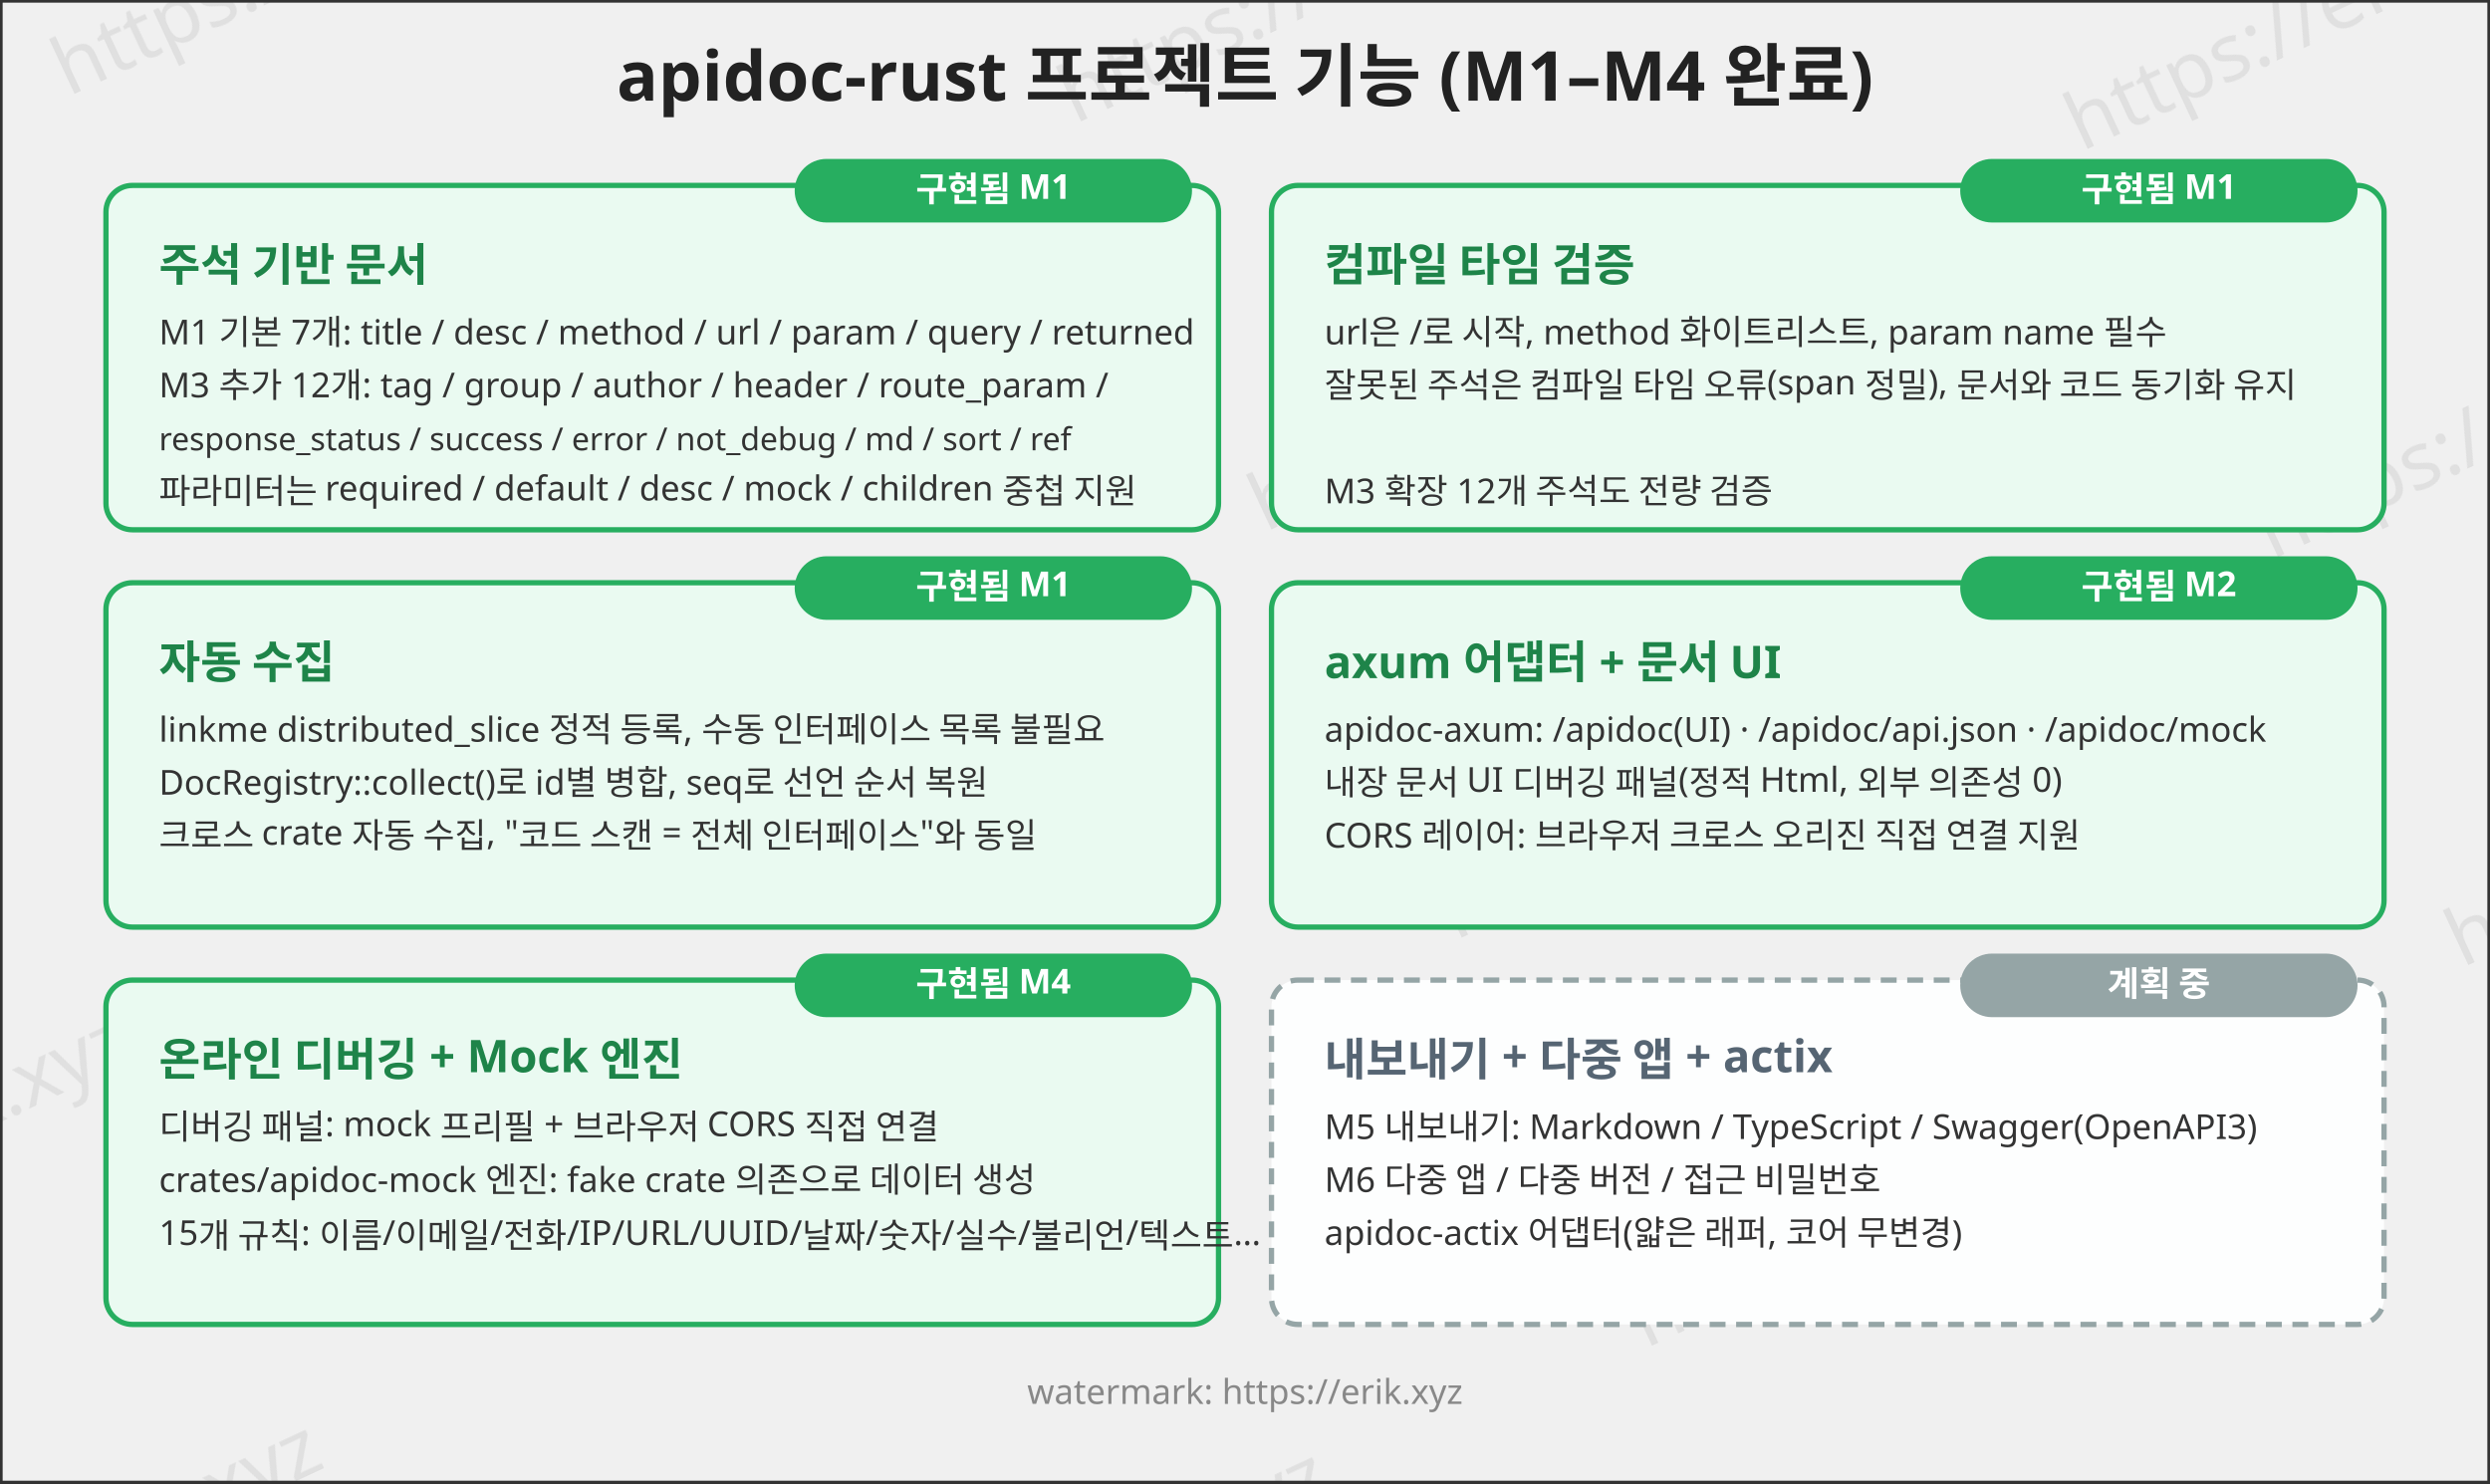
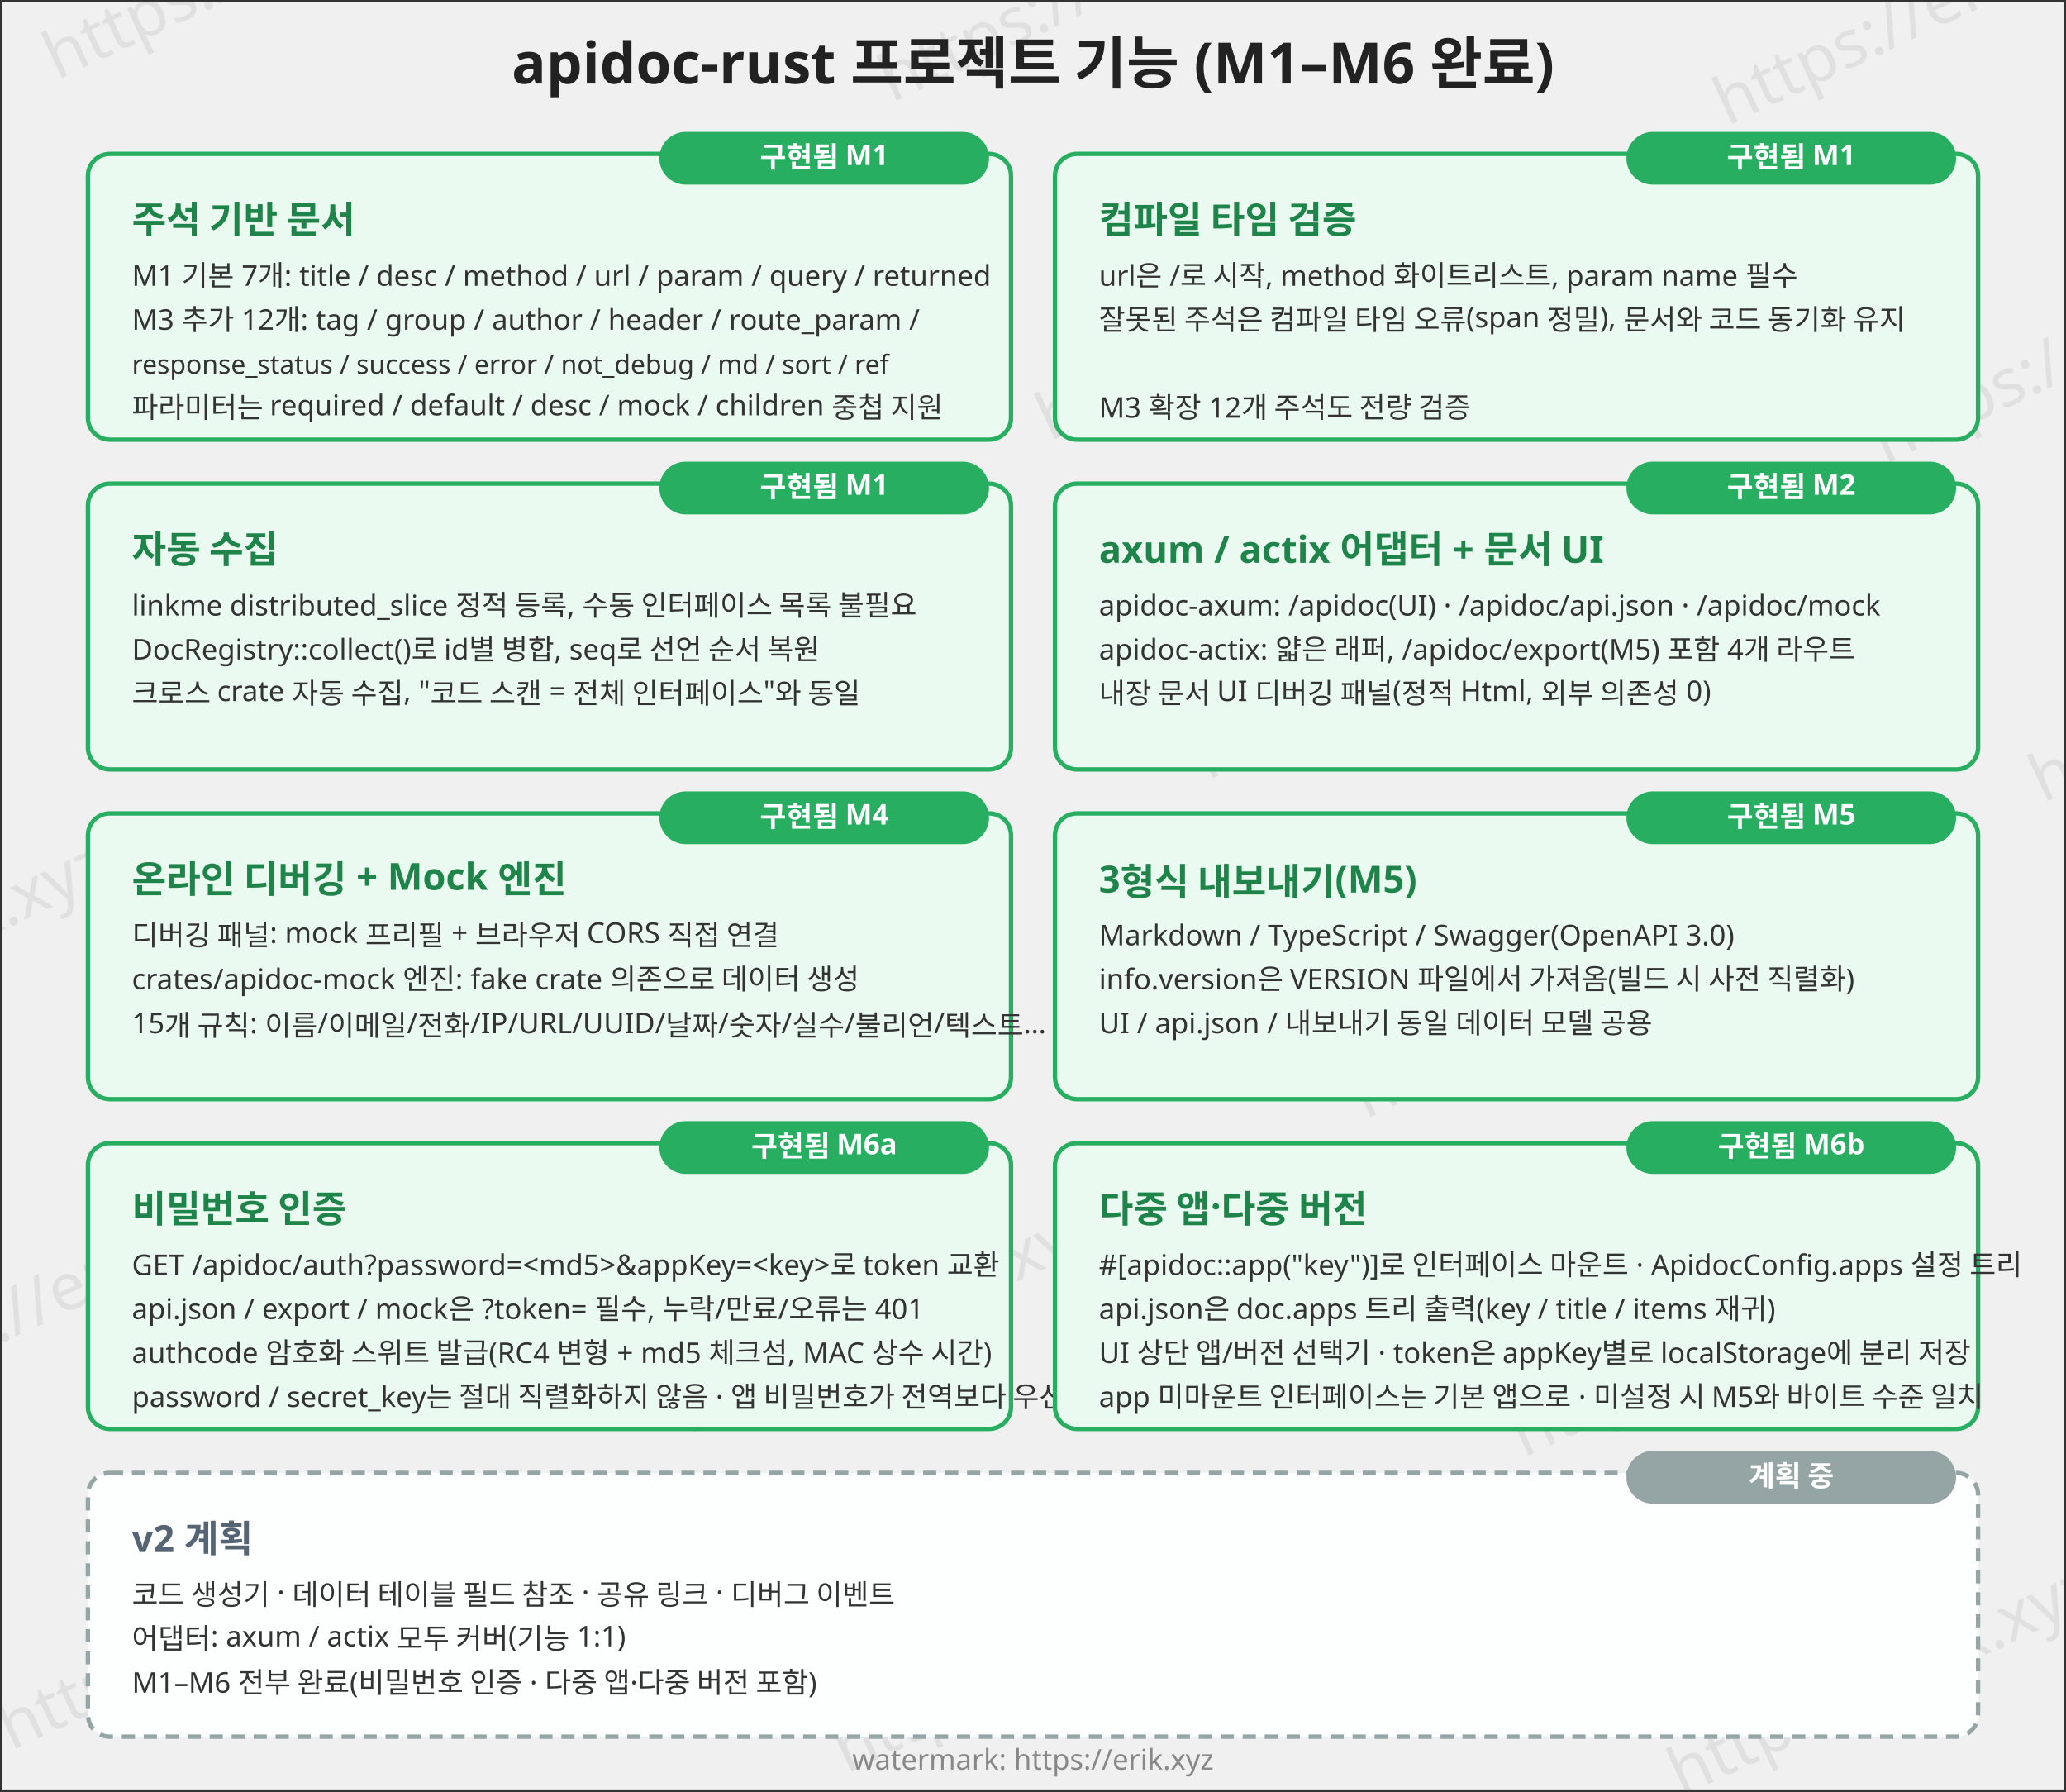
- <svg xmlns="http://www.w3.org/2000/svg" viewBox="0 0 940 560" font-family="sans-serif">
+ <svg xmlns="http://www.w3.org/2000/svg" viewBox="0 0 940 815" font-family="sans-serif">
  <defs>
    <pattern id="wm" width="340" height="170" patternUnits="userSpaceOnUse" patternTransform="rotate(-25)">
      <text x="8" y="44" font-size="30" fill="#888888" opacity="0.15">https://erik.xyz</text>
    </pattern>
  </defs>
-   <rect width="940" height="560" fill="url(#wm)" />
-   <rect x="0" y="0" width="940" height="560" fill="none" stroke="#333" stroke-width="2" />
-   <text x="470" y="38" text-anchor="middle" font-size="26" font-weight="bold" fill="#222">apidoc-rust 프로젝트 기능 (M1–M4 완료)</text>
+   <rect width="940" height="815" fill="url(#wm)" />
+   <rect x="0" y="0" width="940" height="815" fill="none" stroke="#333" stroke-width="2" />
+   <text x="470" y="38" text-anchor="middle" font-size="26" font-weight="bold" fill="#222">apidoc-rust 프로젝트 기능 (M1–M6 완료)</text>
  <rect x="40" y="70" width="420" height="130" rx="10" fill="#eafaf1" stroke="#27ae60" stroke-width="2" />
  <rect x="300" y="60" width="150" height="24" rx="12" fill="#27ae60" />
  <text x="375" y="76" text-anchor="middle" font-size="13" fill="#fff" font-weight="bold">구현됨 M1</text>
  <text x="60" y="106" font-size="17" font-weight="bold" fill="#1e8449">주석 기반 문서</text>
  <text x="60" y="130" font-size="13" fill="#333">M1 기본 7개: title / desc / method / url / param / query / returned</text>
  <text x="60" y="150" font-size="13" fill="#333">M3 추가 12개: tag / group / author / header / route_param /</text>
  <text x="60" y="170" font-size="12" fill="#333">response_status / success / error / not_debug / md / sort / ref</text>
  <text x="60" y="190" font-size="13" fill="#333">파라미터는 required / default / desc / mock / children 중첩 지원</text>
  <rect x="480" y="70" width="420" height="130" rx="10" fill="#eafaf1" stroke="#27ae60" stroke-width="2" />
  <rect x="740" y="60" width="150" height="24" rx="12" fill="#27ae60" />
  <text x="815" y="76" text-anchor="middle" font-size="13" fill="#fff" font-weight="bold">구현됨 M1</text>
  <text x="500" y="106" font-size="17" font-weight="bold" fill="#1e8449">컴파일 타임 검증</text>
  <text x="500" y="130" font-size="13" fill="#333">url은 /로 시작, method 화이트리스트, param name 필수</text>
  <text x="500" y="150" font-size="13" fill="#333">잘못된 주석은 컴파일 타임 오류(span 정밀), 문서와 코드 동기화 유지</text>
  <text x="500" y="190" font-size="13" fill="#333">M3 확장 12개 주석도 전량 검증</text>
  <rect x="40" y="220" width="420" height="130" rx="10" fill="#eafaf1" stroke="#27ae60" stroke-width="2" />
  <rect x="300" y="210" width="150" height="24" rx="12" fill="#27ae60" />
  <text x="375" y="226" text-anchor="middle" font-size="13" fill="#fff" font-weight="bold">구현됨 M1</text>
  <text x="60" y="256" font-size="17" font-weight="bold" fill="#1e8449">자동 수집</text>
  <text x="60" y="280" font-size="13" fill="#333">linkme distributed_slice 정적 등록, 수동 인터페이스 목록 불필요</text>
  <text x="60" y="300" font-size="13" fill="#333">DocRegistry::collect()로 id별 병합, seq로 선언 순서 복원</text>
  <text x="60" y="320" font-size="13" fill="#333">크로스 crate 자동 수집, "코드 스캔 = 전체 인터페이스"와 동일</text>
  <rect x="480" y="220" width="420" height="130" rx="10" fill="#eafaf1" stroke="#27ae60" stroke-width="2" />
  <rect x="740" y="210" width="150" height="24" rx="12" fill="#27ae60" />
  <text x="815" y="226" text-anchor="middle" font-size="13" fill="#fff" font-weight="bold">구현됨 M2</text>
-   <text x="500" y="256" font-size="17" font-weight="bold" fill="#1e8449">axum 어댑터 + 문서 UI</text>
+   <text x="500" y="256" font-size="17" font-weight="bold" fill="#1e8449">axum / actix 어댑터 + 문서 UI</text>
  <text x="500" y="280" font-size="13" fill="#333">apidoc-axum: /apidoc(UI) · /apidoc/api.json · /apidoc/mock</text>
-   <text x="500" y="300" font-size="13" fill="#333">내장 문서 UI 디버깅 패널(정적 Html, 외부 의존성 0)</text>
-   <text x="500" y="320" font-size="13" fill="#333">CORS 레이어: 브라우저 크로스 오리진 직접 연결 지원</text>
+   <text x="500" y="300" font-size="13" fill="#333">apidoc-actix: 얇은 래퍼, /apidoc/export(M5) 포함 4개 라우트</text>
+   <text x="500" y="320" font-size="13" fill="#333">내장 문서 UI 디버깅 패널(정적 Html, 외부 의존성 0)</text>
  <rect x="40" y="370" width="420" height="130" rx="10" fill="#eafaf1" stroke="#27ae60" stroke-width="2" />
  <rect x="300" y="360" width="150" height="24" rx="12" fill="#27ae60" />
  <text x="375" y="376" text-anchor="middle" font-size="13" fill="#fff" font-weight="bold">구현됨 M4</text>
  <text x="60" y="406" font-size="17" font-weight="bold" fill="#1e8449">온라인 디버깅 + Mock 엔진</text>
  <text x="60" y="430" font-size="13" fill="#333">디버깅 패널: mock 프리필 + 브라우저 CORS 직접 연결</text>
  <text x="60" y="450" font-size="13" fill="#333">crates/apidoc-mock 엔진: fake crate 의존으로 데이터 생성</text>
  <text x="60" y="470" font-size="13" fill="#333">15개 규칙: 이름/이메일/전화/IP/URL/UUID/날짜/숫자/실수/불리언/텍스트…</text>
-   <rect x="480" y="370" width="420" height="130" rx="10" fill="#fdfefe" stroke="#95a5a6" stroke-width="2" stroke-dasharray="6 4" />
-   <rect x="740" y="360" width="150" height="24" rx="12" fill="#95a5a6" />
-   <text x="815" y="376" text-anchor="middle" font-size="13" fill="#fff" font-weight="bold">계획 중</text>
-   <text x="500" y="406" font-size="17" font-weight="bold" fill="#566573">내보내기 + 다중 앱 + actix</text>
-   <text x="500" y="430" font-size="13" fill="#333">M5 내보내기: Markdown / TypeScript / Swagger(OpenAPI3)</text>
-   <text x="500" y="450" font-size="13" fill="#333">M6 다중 앱 / 다중 버전 / 접근 비밀번호</text>
-   <text x="500" y="470" font-size="13" fill="#333">apidoc-actix 어댑터(얇은 래퍼, 코어 무변경)</text>
-   <text x="470" y="530" text-anchor="middle" font-size="13" fill="#888">watermark: https://erik.xyz</text>
+   <rect x="480" y="370" width="420" height="130" rx="10" fill="#eafaf1" stroke="#27ae60" stroke-width="2" />
+   <rect x="740" y="360" width="150" height="24" rx="12" fill="#27ae60" />
+   <text x="815" y="376" text-anchor="middle" font-size="13" fill="#fff" font-weight="bold">구현됨 M5</text>
+   <text x="500" y="406" font-size="17" font-weight="bold" fill="#1e8449">3형식 내보내기(M5)</text>
+   <text x="500" y="430" font-size="13" fill="#333">Markdown / TypeScript / Swagger(OpenAPI 3.0)</text>
+   <text x="500" y="450" font-size="13" fill="#333">info.version은 VERSION 파일에서 가져옴(빌드 시 사전 직렬화)</text>
+   <text x="500" y="470" font-size="13" fill="#333">UI / api.json / 내보내기 동일 데이터 모델 공용</text>
+   <rect x="40" y="520" width="420" height="130" rx="10" fill="#eafaf1" stroke="#27ae60" stroke-width="2" />
+   <rect x="300" y="510" width="150" height="24" rx="12" fill="#27ae60" />
+   <text x="375" y="526" text-anchor="middle" font-size="13" fill="#fff" font-weight="bold">구현됨 M6a</text>
+   <text x="60" y="556" font-size="17" font-weight="bold" fill="#1e8449">비밀번호 인증</text>
+   <text x="60" y="580" font-size="13" fill="#333">GET /apidoc/auth?password=&lt;md5&gt;&amp;appKey=&lt;key&gt;로 token 교환</text>
+   <text x="60" y="600" font-size="13" fill="#333">api.json / export / mock은 ?token= 필수, 누락/만료/오류는 401</text>
+   <text x="60" y="620" font-size="13" fill="#333">authcode 암호화 스위트 발급(RC4 변형 + md5 체크섬, MAC 상수 시간)</text>
+   <text x="60" y="640" font-size="13" fill="#333">password / secret_key는 절대 직렬화하지 않음 · 앱 비밀번호가 전역보다 우선</text>
+   <rect x="480" y="520" width="420" height="130" rx="10" fill="#eafaf1" stroke="#27ae60" stroke-width="2" />
+   <rect x="740" y="510" width="150" height="24" rx="12" fill="#27ae60" />
+   <text x="815" y="526" text-anchor="middle" font-size="13" fill="#fff" font-weight="bold">구현됨 M6b</text>
+   <text x="500" y="556" font-size="17" font-weight="bold" fill="#1e8449">다중 앱·다중 버전</text>
+   <text x="500" y="580" font-size="13" fill="#333">#[apidoc::app("key")]로 인터페이스 마운트 · ApidocConfig.apps 설정 트리</text>
+   <text x="500" y="600" font-size="13" fill="#333">api.json은 doc.apps 트리 출력(key / title / items 재귀)</text>
+   <text x="500" y="620" font-size="13" fill="#333">UI 상단 앱/버전 선택기 · token은 appKey별로 localStorage에 분리 저장</text>
+   <text x="500" y="640" font-size="13" fill="#333">app 미마운트 인터페이스는 기본 앱으로 · 미설정 시 M5와 바이트 수준 일치</text>
+   <rect x="40" y="670" width="860" height="120" rx="10" fill="#fdfefe" stroke="#95a5a6" stroke-width="2" stroke-dasharray="6 4" />
+   <rect x="740" y="660" width="150" height="24" rx="12" fill="#95a5a6" />
+   <text x="815" y="676" text-anchor="middle" font-size="13" fill="#fff" font-weight="bold">계획 중</text>
+   <text x="60" y="706" font-size="17" font-weight="bold" fill="#566573">v2 계획</text>
+   <text x="60" y="730" font-size="13" fill="#333">코드 생성기 · 데이터 테이블 필드 참조 · 공유 링크 · 디버그 이벤트</text>
+   <text x="60" y="750" font-size="13" fill="#333">어댑터: axum / actix 모두 커버(기능 1:1)</text>
+   <text x="60" y="770" font-size="13" fill="#333">M1–M6 전부 완료(비밀번호 인증 · 다중 앱·다중 버전 포함)</text>
+   <text x="470" y="805" text-anchor="middle" font-size="13" fill="#888">watermark: https://erik.xyz</text>
</svg>
